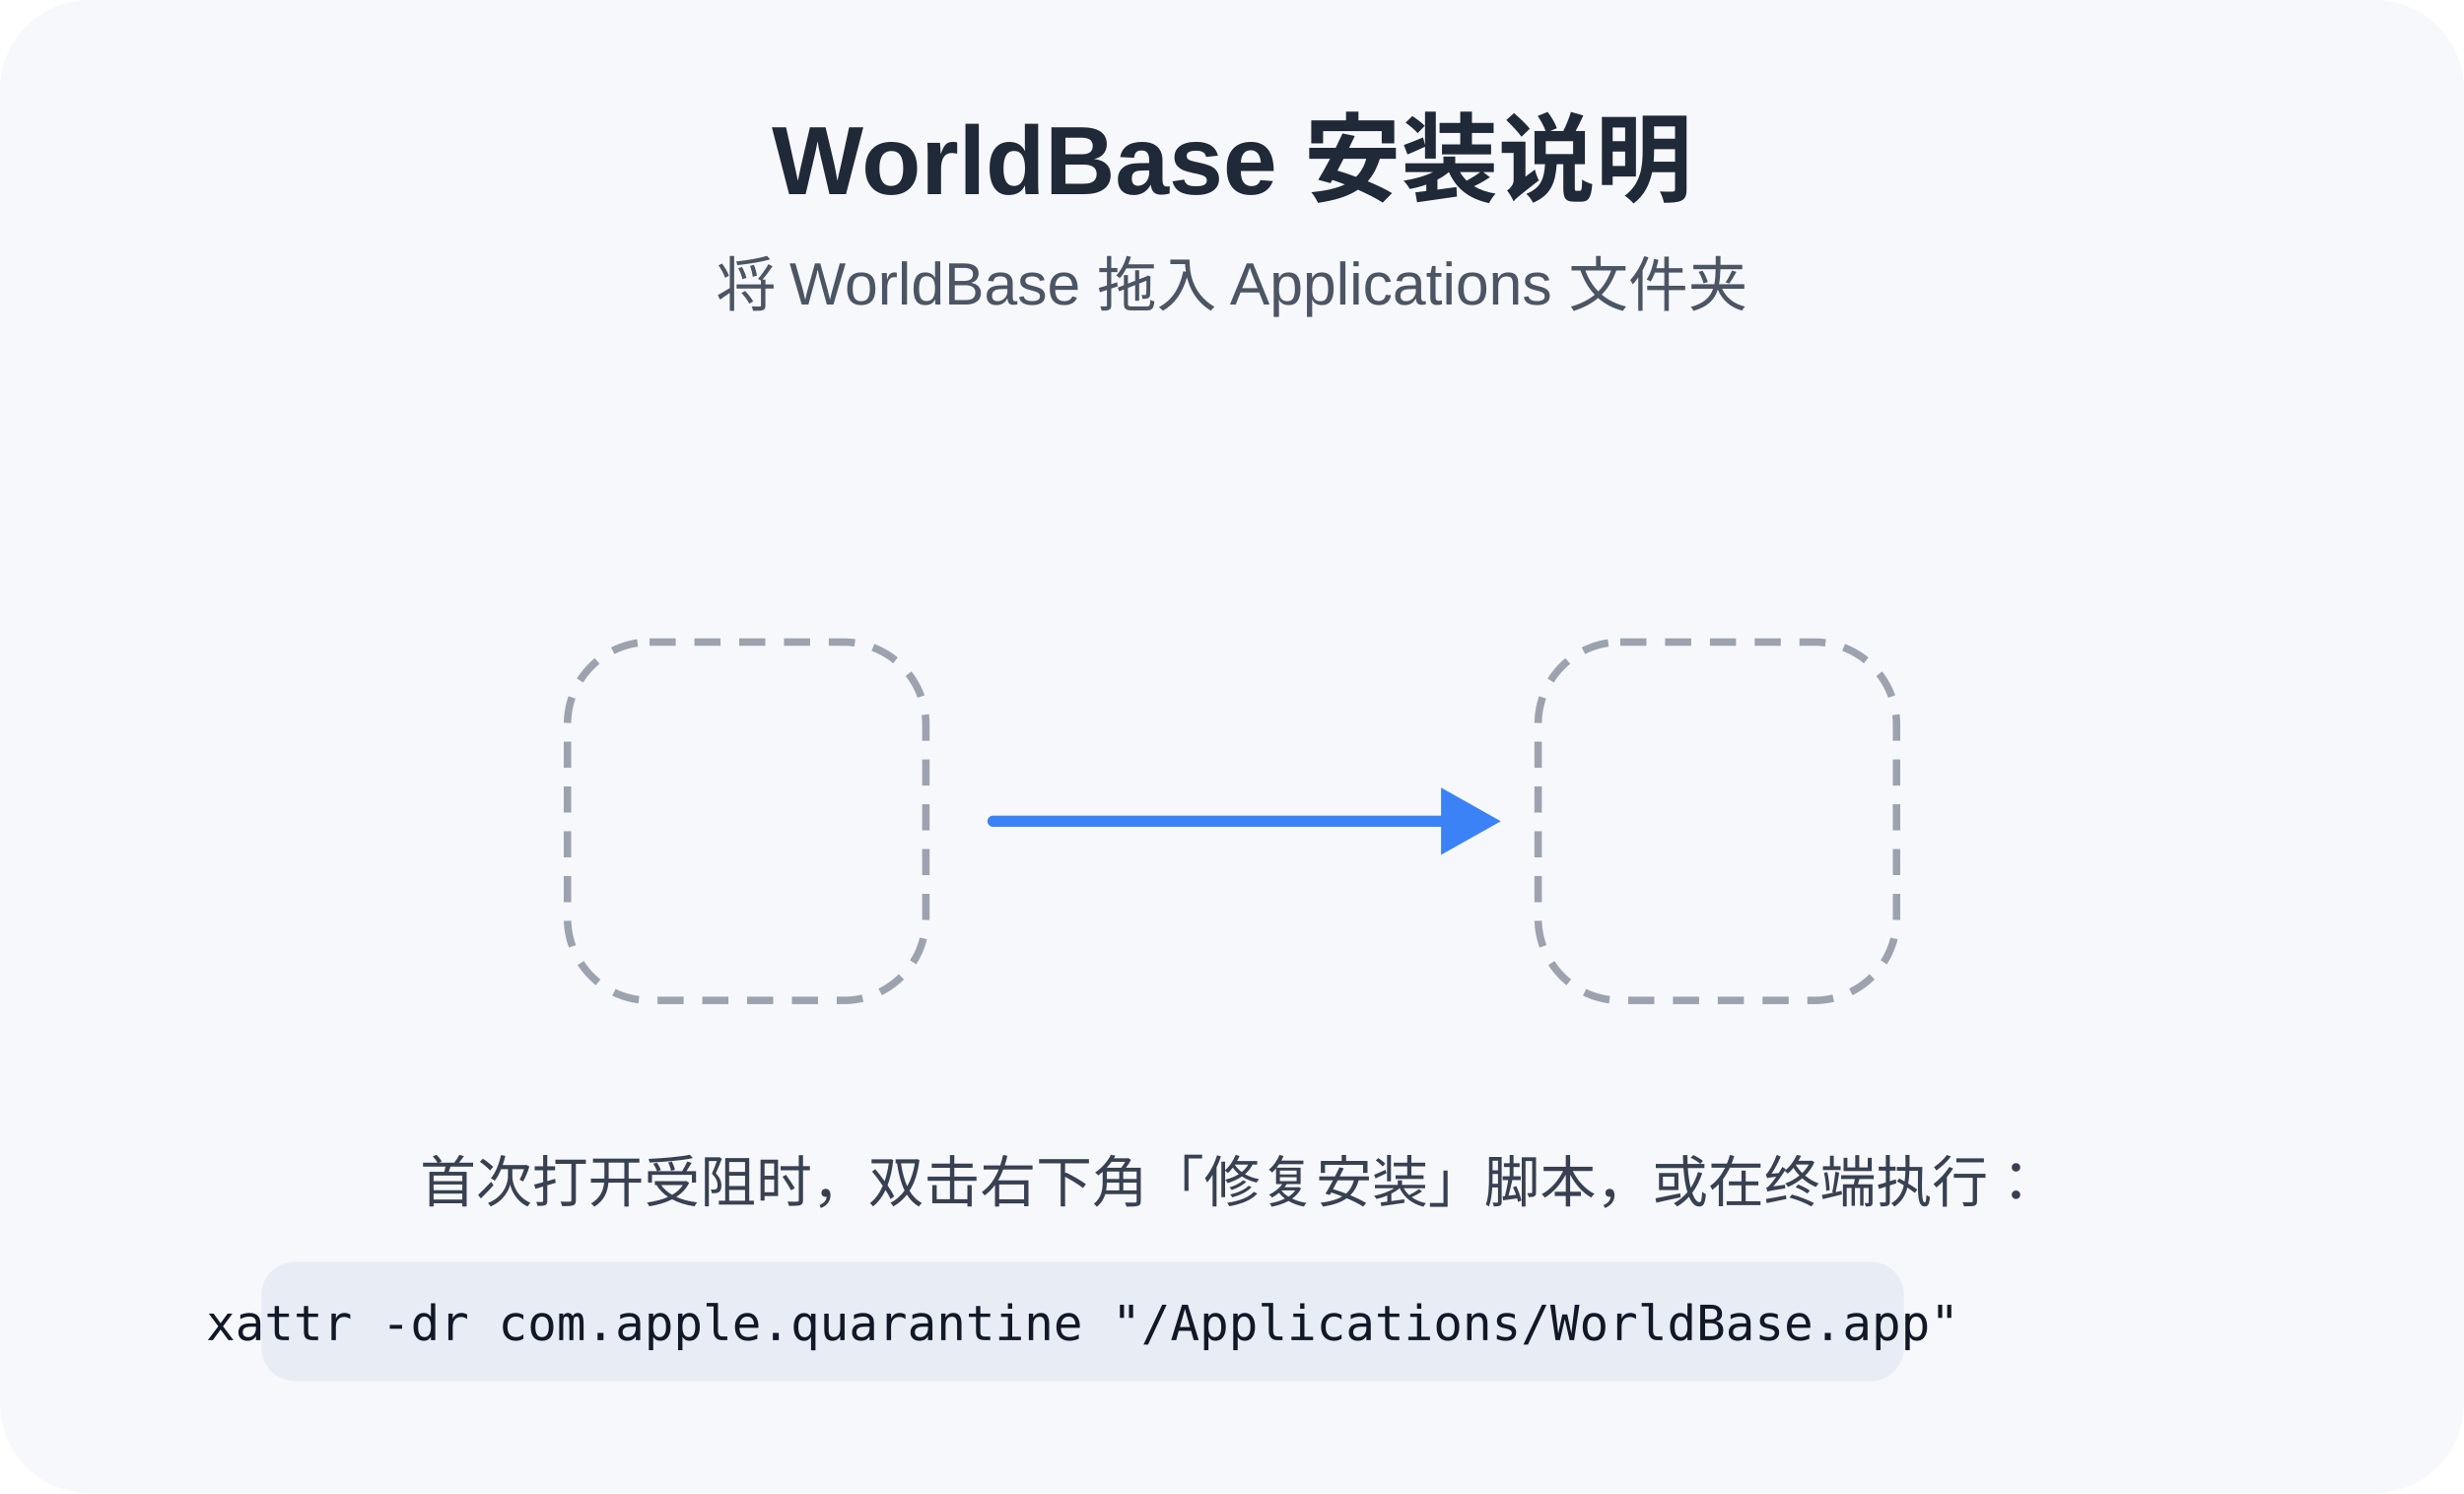
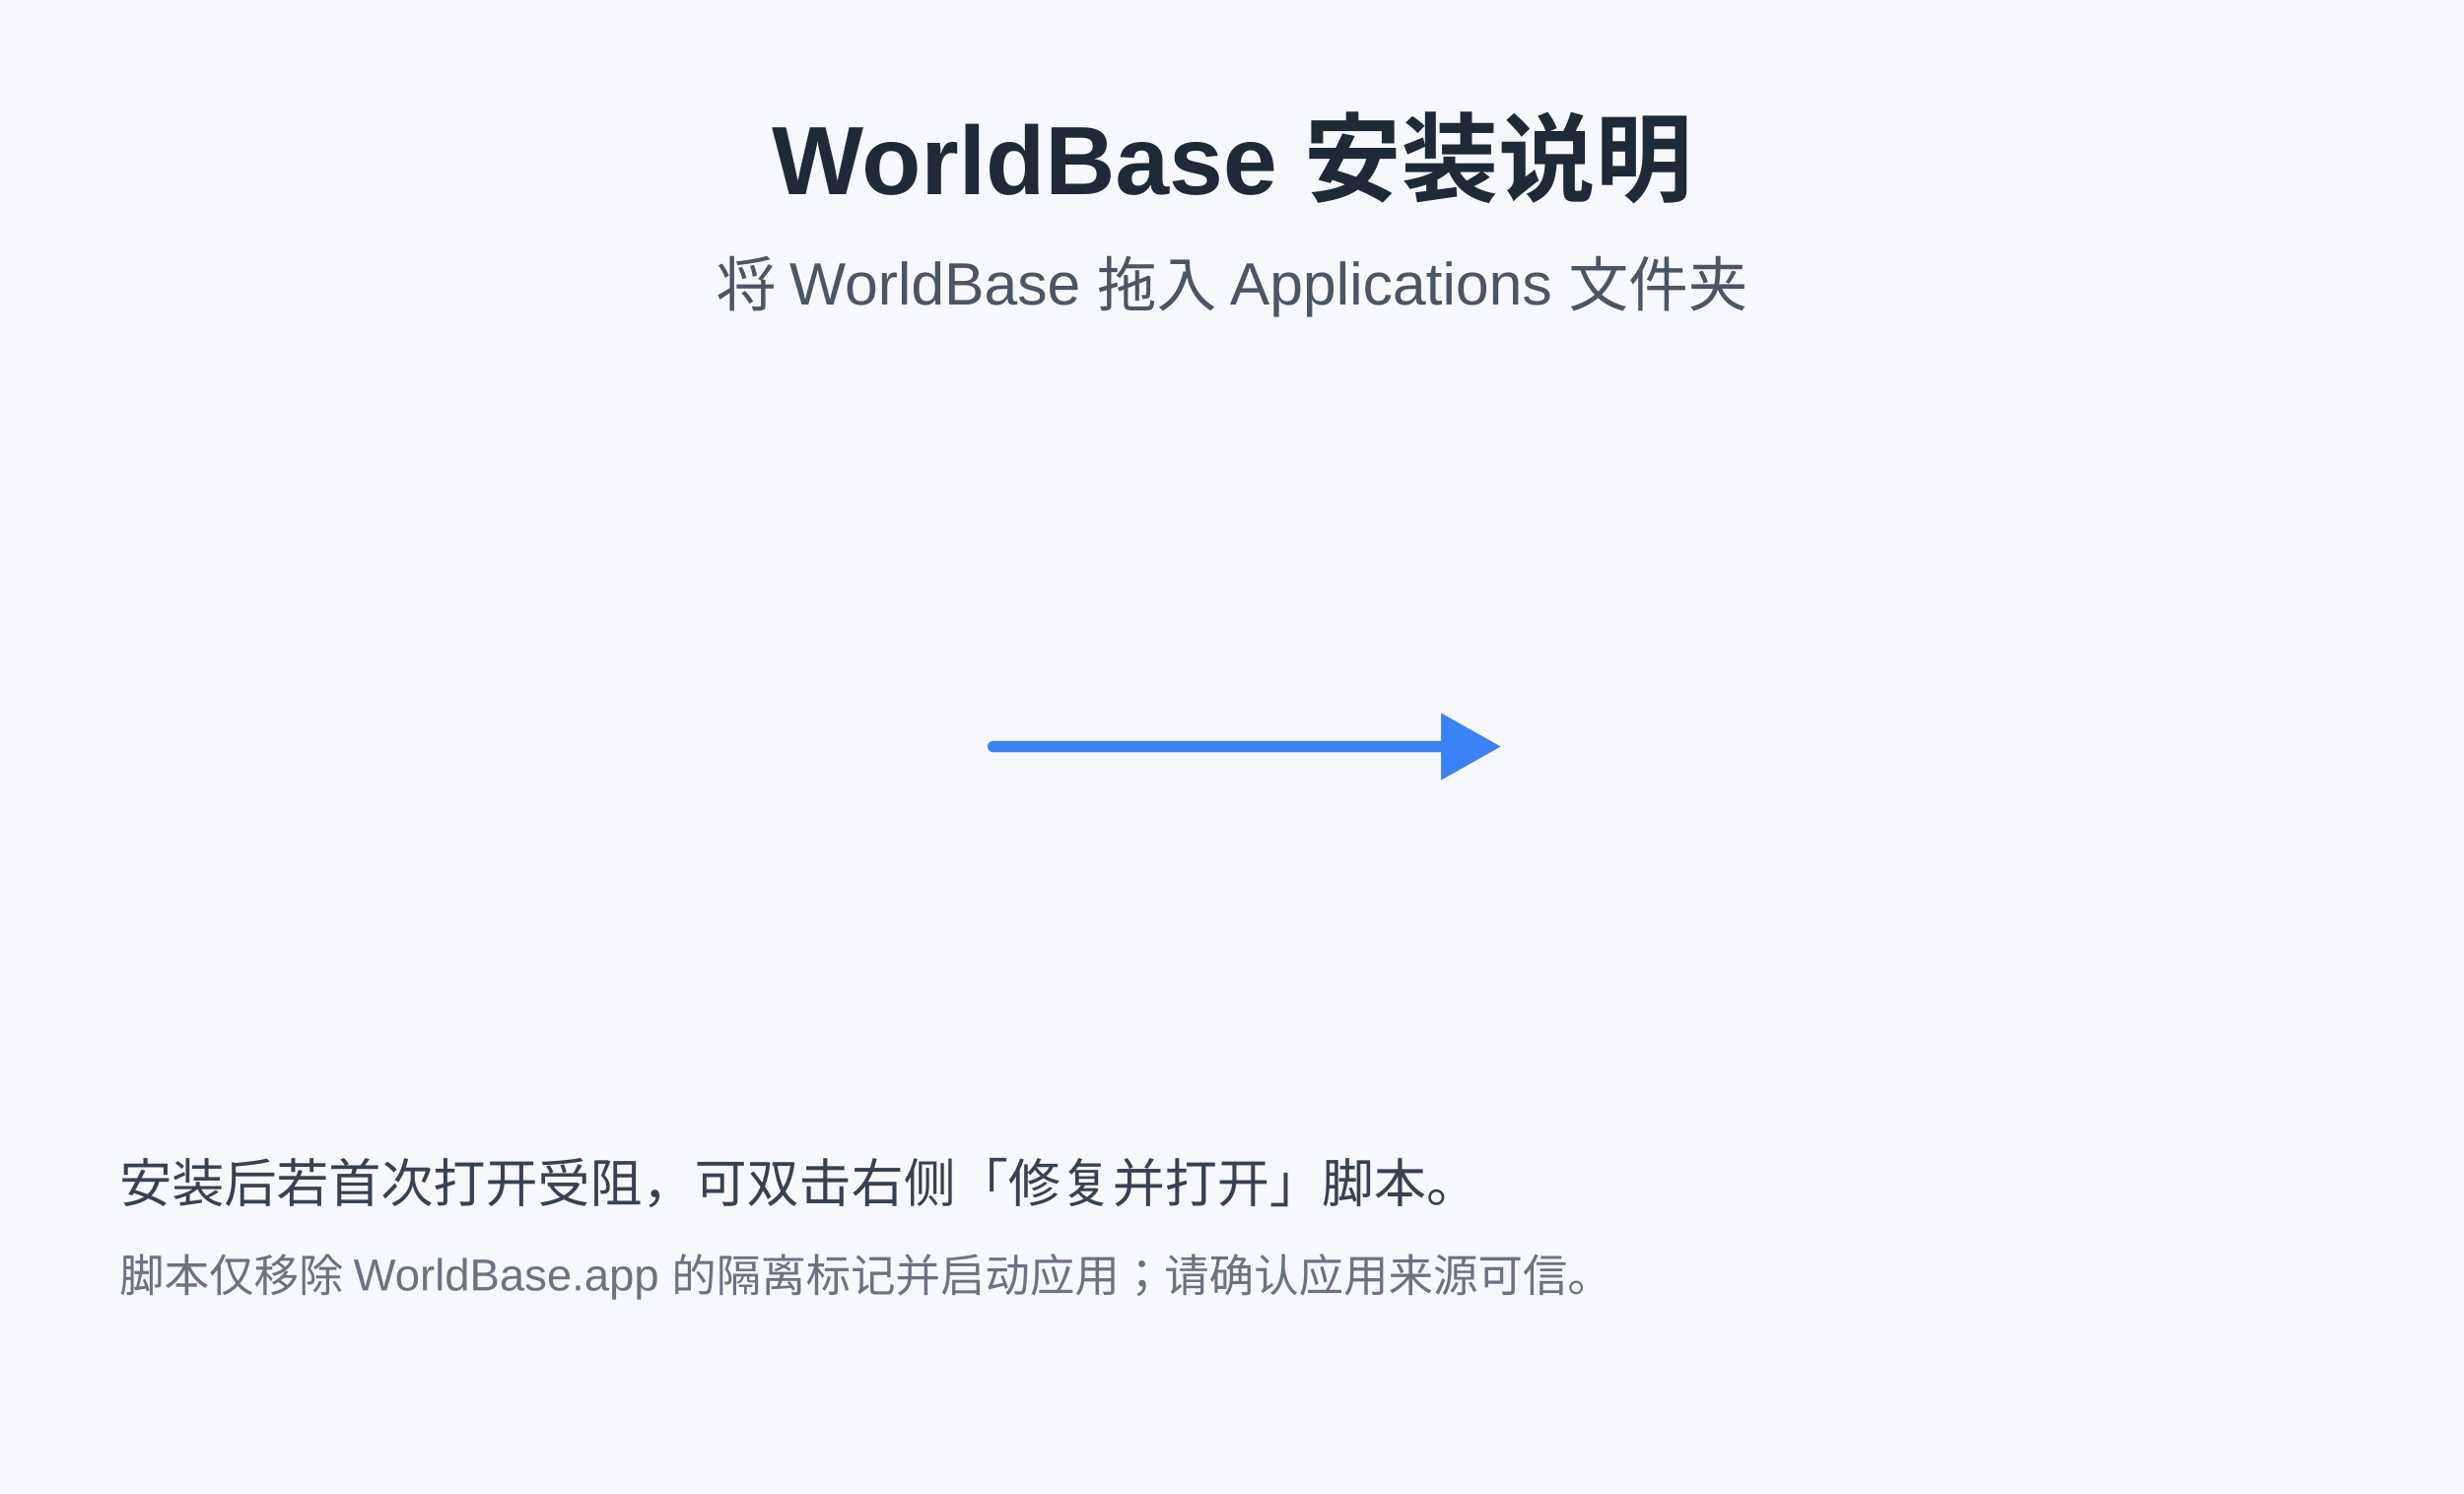
<svg xmlns="http://www.w3.org/2000/svg" width="660" height="400" viewBox="0 0 660 400">
-   <rect width="660" height="400" rx="24" fill="#f7f8fc" />
+   <rect width="660" height="400" fill="#f7f8fc" />
  <text x="330" y="52" text-anchor="middle" font-family="PingFang SC,'Helvetica Neue',Arial,sans-serif" font-size="26" font-weight="700" fill="#1f2937">WorldBase 安装说明</text>
  <text x="330" y="82" text-anchor="middle" font-family="PingFang SC,'Helvetica Neue',Arial,sans-serif" font-size="16" fill="#4b5563">将 WorldBase 拖入 Applications 文件夹</text>
-   <rect x="152" y="172" width="96" height="96" rx="22" fill="none" stroke="#9ca3af" stroke-width="2" stroke-dasharray="7 5" />
-   <rect x="412" y="172" width="96" height="96" rx="22" fill="none" stroke="#9ca3af" stroke-width="2" stroke-dasharray="7 5" />
-   <line x1="266" y1="220" x2="386" y2="220" stroke="#3b82f6" stroke-width="3" stroke-linecap="round" />
-   <polygon points="386,211 402,220 386,229" fill="#3b82f6" />
-   <text x="330" y="322" text-anchor="middle" font-family="PingFang SC,'Helvetica Neue',Arial,sans-serif" font-size="15" fill="#374151">首次打开受阻时，双击右下角「修复安装」脚本，或在终端执行：</text>
-   <rect x="70" y="338" width="440" height="32" rx="9" fill="#e8edf5" />
-   <text x="290" y="359" text-anchor="middle" font-family="Menlo,Monaco,monospace" font-size="13" fill="#111827">xattr -dr com.apple.quarantine "/Applications/WorldBase.app"</text>
+   <line x1="266" y1="200" x2="386" y2="200" stroke="#3b82f6" stroke-width="3" stroke-linecap="round" />
+   <polygon points="386,191 402,200 386,209" fill="#3b82f6" />
+   <text x="32" y="322" font-family="PingFang SC,'Helvetica Neue',Arial,sans-serif" font-size="14" fill="#374151">安装后若首次打开受阻，可双击右侧「修复并打开」脚本。</text>
+   <text x="32" y="346" font-family="PingFang SC,'Helvetica Neue',Arial,sans-serif" font-size="12" fill="#6b7280">脚本仅移除 WorldBase.app 的隔离标记并启动应用；请确认应用来源可信。</text>
</svg>
